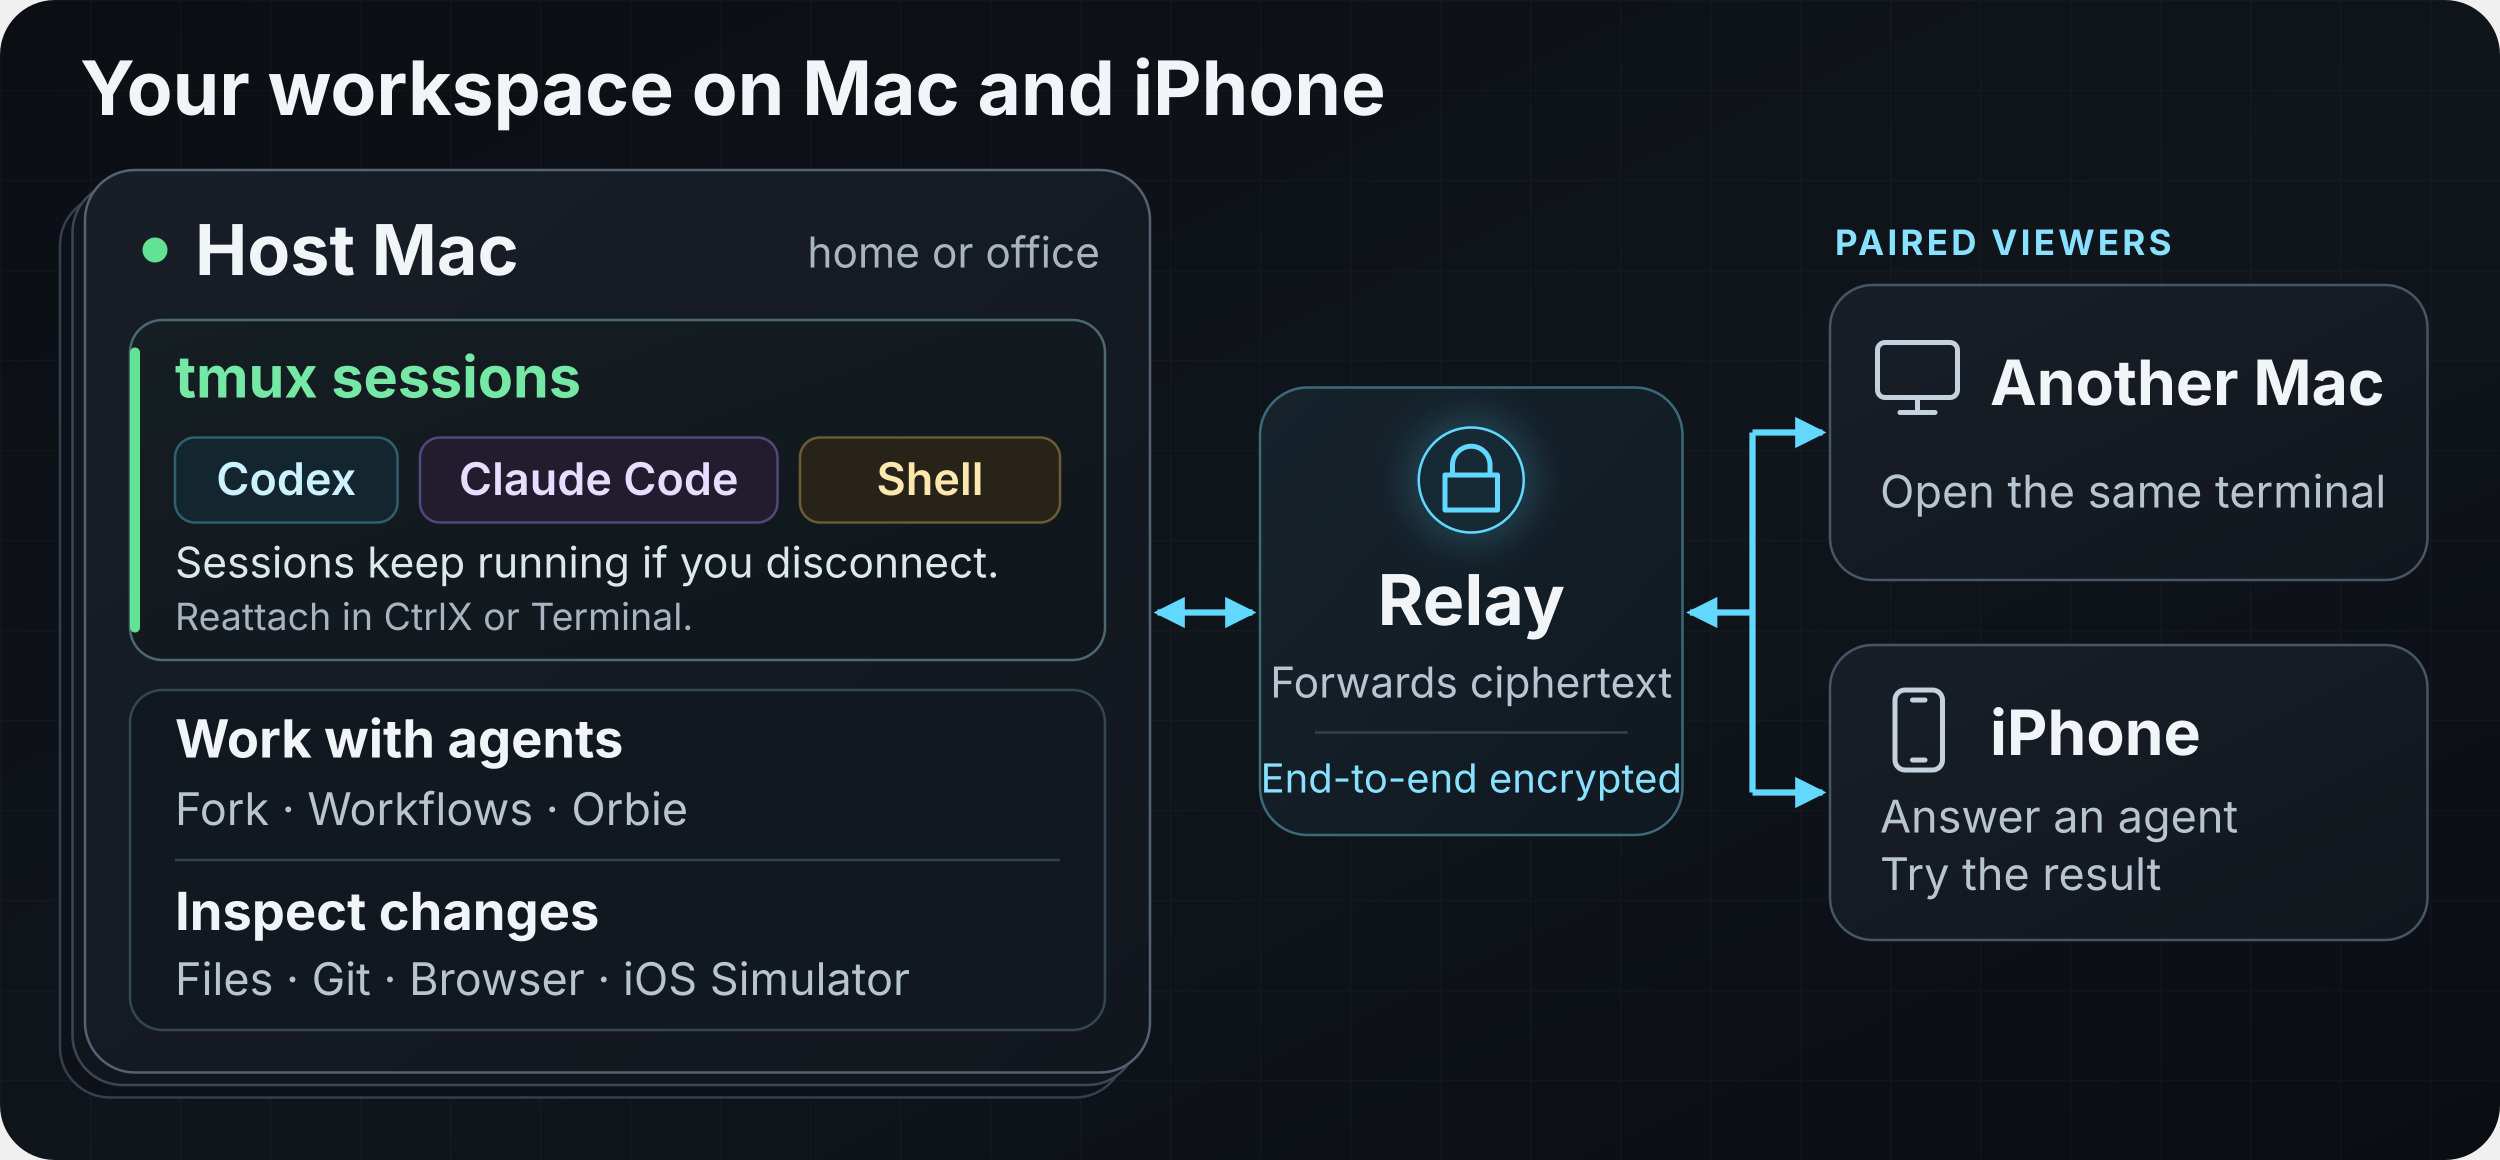
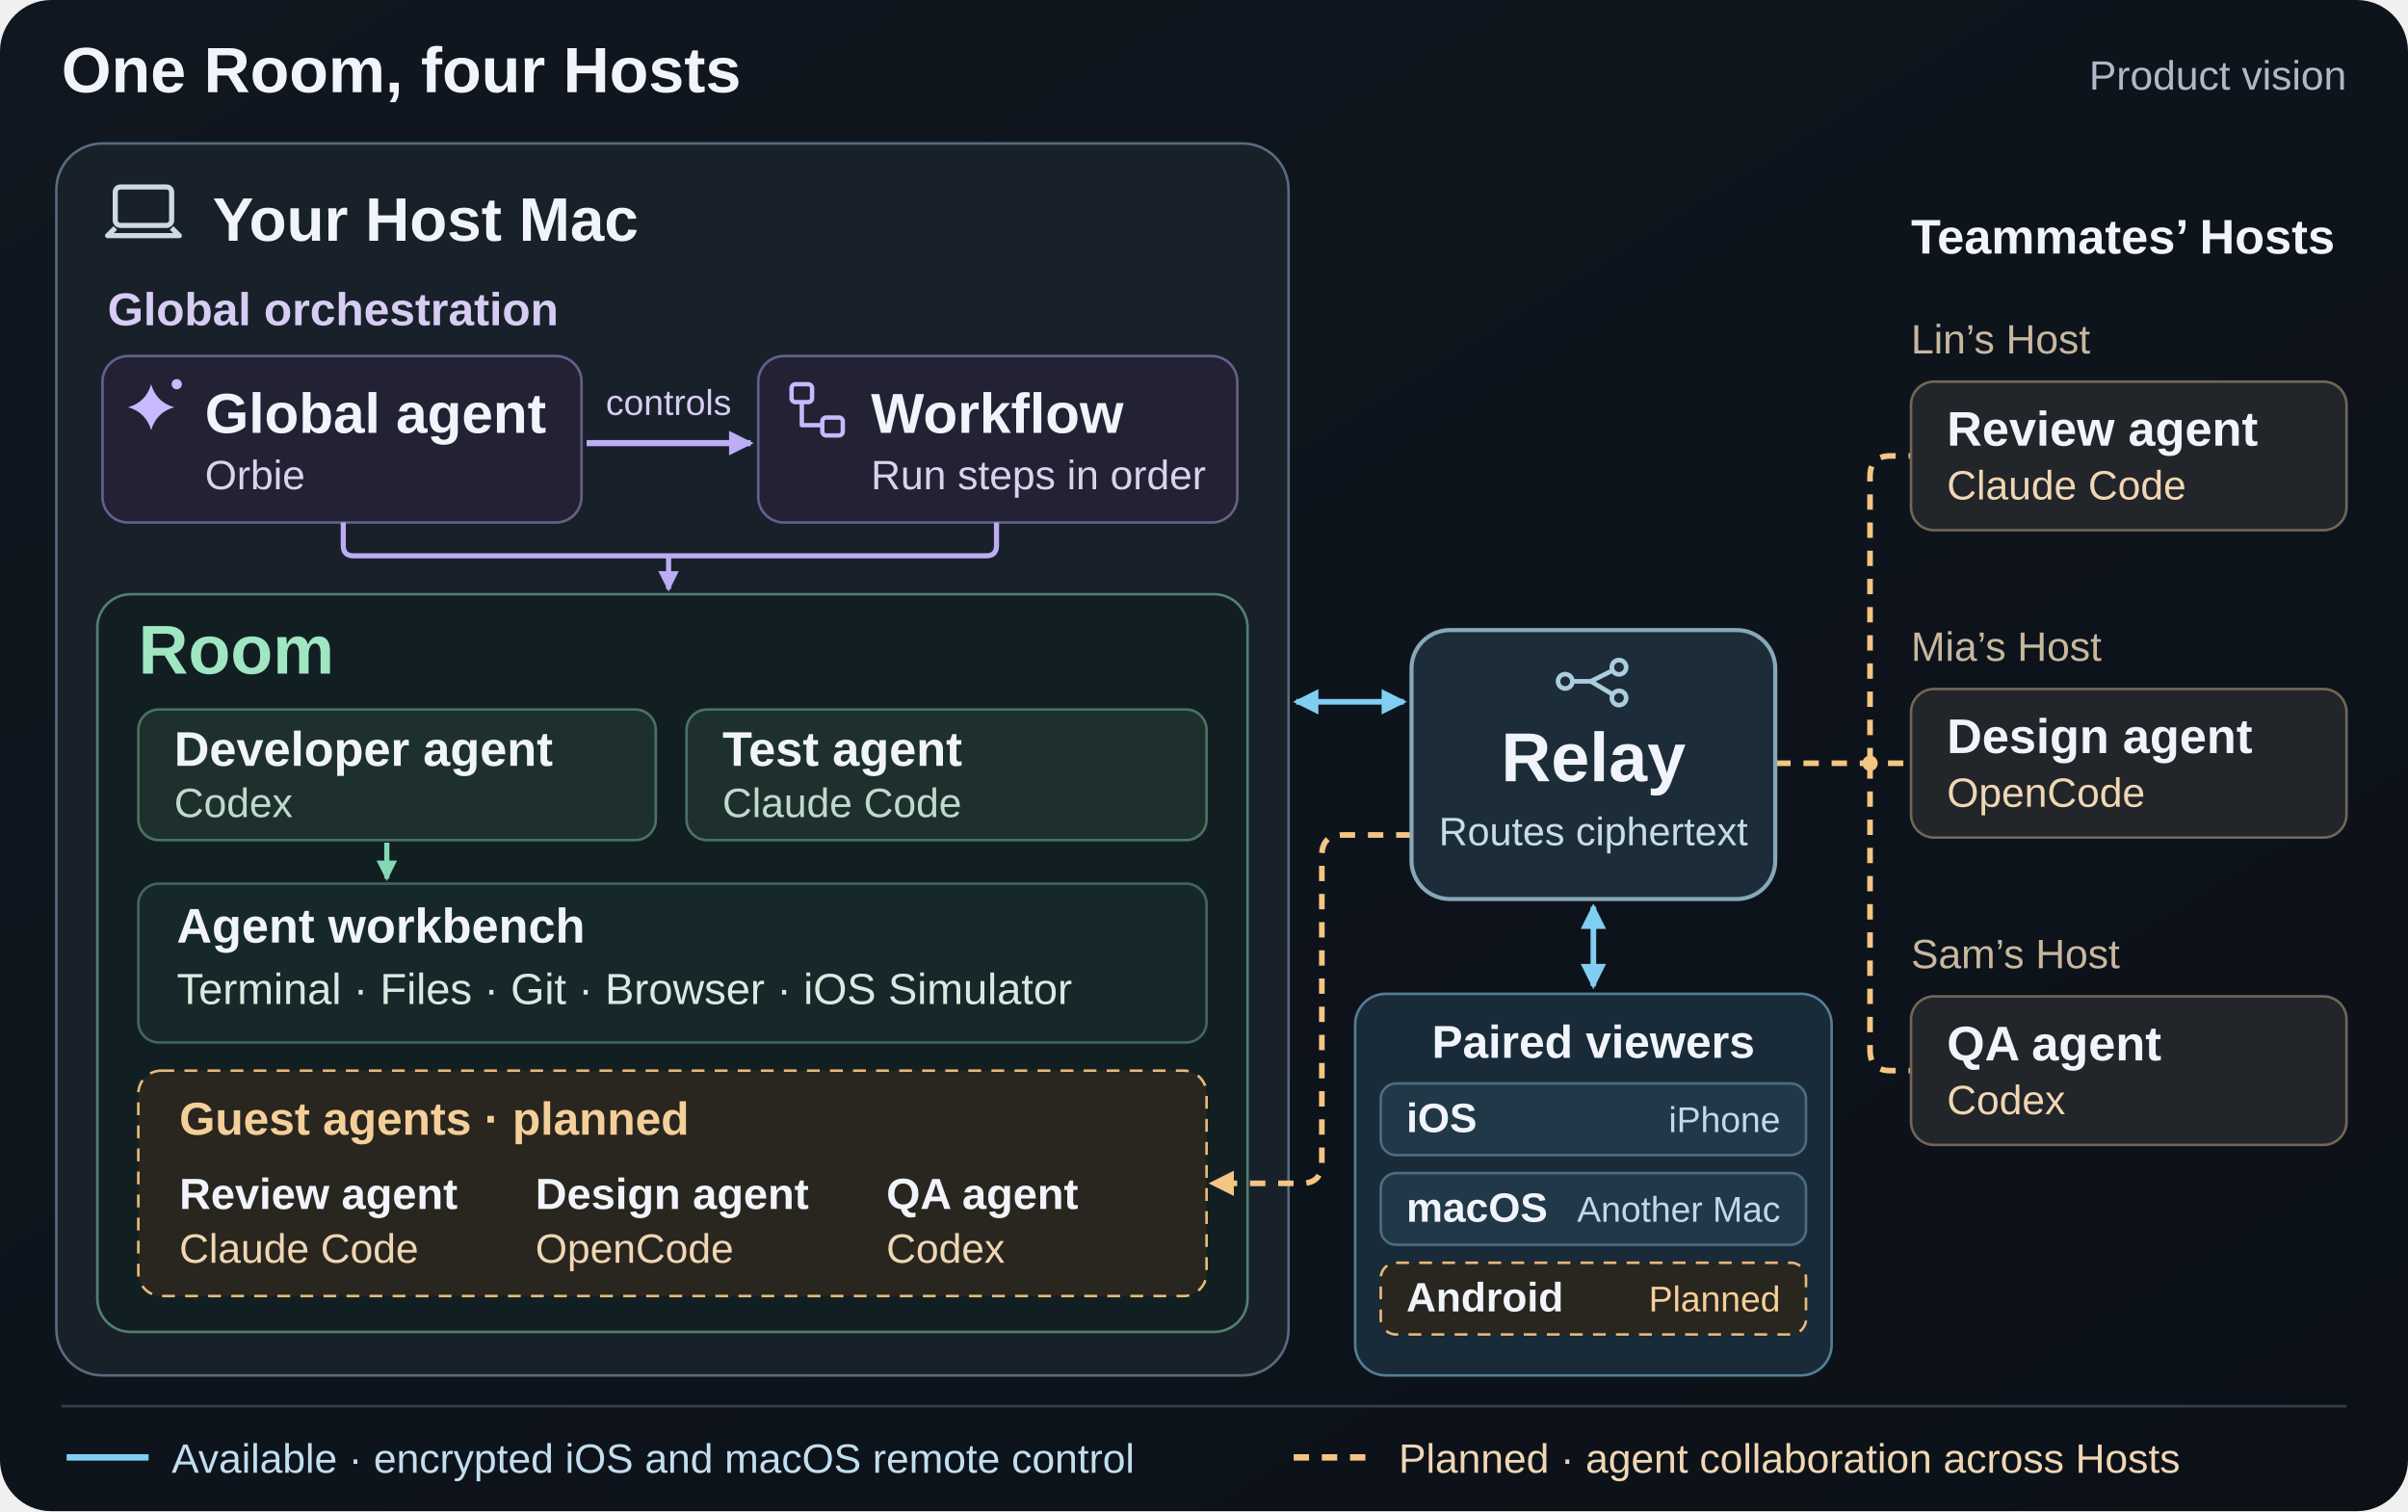
- <svg xmlns="http://www.w3.org/2000/svg" width="1000" height="464" viewBox="0 0 1000 464" role="img" aria-labelledby="title desc">
+ <svg xmlns="http://www.w3.org/2000/svg" width="940" height="590" viewBox="0 0 940 590" role="img" aria-labelledby="title desc">
  <defs>
-     <linearGradient id="canvas" x1="0" y1="0" x2="1" y2="1">
-       <stop offset="0" stop-color="#0B0E13" />
-       <stop offset="0.55" stop-color="#10151C" />
-       <stop offset="1" stop-color="#0A0D12" />
+     <linearGradient id="canvas" x2="1" y2="1">
+       <stop stop-color="#101720" />
+       <stop offset="1" stop-color="#0C1118" />
    </linearGradient>
-     <linearGradient id="hostPanel" x1="0" y1="0" x2="1" y2="1">
-       <stop offset="0" stop-color="#181E27" />
-       <stop offset="1" stop-color="#12171E" />
-     </linearGradient>
-     <linearGradient id="tmuxPanel" x1="0" y1="0" x2="1" y2="1">
-       <stop offset="0" stop-color="#151E23" />
-       <stop offset="1" stop-color="#10161B" />
-     </linearGradient>
-     <linearGradient id="relayPanel" x1="0" y1="0" x2="1" y2="1">
-       <stop offset="0" stop-color="#17232C" />
-       <stop offset="1" stop-color="#101820" />
-     </linearGradient>
-     <pattern id="grid" width="36" height="36" patternUnits="userSpaceOnUse">
-       <path d="M 36 0 L 0 0 0 36" fill="none" stroke="#FFFFFF" stroke-opacity="0.025" stroke-width="1" />
-     </pattern>
-     <filter id="softGlow" x="-40%" y="-40%" width="180%" height="180%">
-       <feGaussianBlur stdDeviation="8" result="blur" />
-       <feMerge>
-         <feMergeNode in="blur" />
-         <feMergeNode in="SourceGraphic" />
-       </feMerge>
-     </filter>
-     <marker id="arrow" viewBox="0 0 8 8" refX="7" refY="4" markerWidth="5" markerHeight="5" orient="auto-start-reverse">
-       <path d="M0 0 8 4 0 8Z" fill="#62D8FF" />
+     <marker id="local-tip" viewBox="0 0 8 8" refX="7" refY="4" markerWidth="4" markerHeight="4" orient="auto">
+       <path d="M0 0 8 4 0 8Z" fill="#BCADF4" />
+     </marker>
+     <marker id="workbench-tip" viewBox="0 0 8 8" refX="7" refY="4" markerWidth="4" markerHeight="4" orient="auto">
+       <path d="M0 0 8 4 0 8Z" fill="#84D8B3" />
+     </marker>
+     <marker id="guest-tip" viewBox="0 0 8 8" refX="7" refY="4" markerWidth="4.5" markerHeight="4.5" orient="auto">
+       <path d="M0 0 8 4 0 8Z" fill="#F4C583" />
+     </marker>
+     <marker id="viewer-tip" viewBox="0 0 8 8" refX="7" refY="4" markerWidth="4.5" markerHeight="4.5" orient="auto-start-reverse">
+       <path d="M0 0 8 4 0 8Z" fill="#80CFF3" />
    </marker>
  </defs>
-   <rect width="1000" height="464" rx="22" fill="url(#canvas)" />
-   <rect width="1000" height="464" rx="22" fill="url(#grid)" />
-   <g font-family="-apple-system, BlinkMacSystemFont, 'Segoe UI', sans-serif" fill="#F2F5F8">
-     <text x="32" y="46" font-size="30" font-weight="700">Your workspace on Mac and iPhone</text>
-     <rect x="24" y="78" width="426" height="361" rx="20" fill="#0E1218" stroke="#34404D" />
-     <rect x="29" y="73" width="426" height="361" rx="20" fill="#11161D" stroke="#3B4754" />
-     <rect x="34" y="68" width="426" height="361" rx="20" fill="url(#hostPanel)" stroke="#556271" />
-     <circle cx="62" cy="100" r="5" fill="#61E294" />
-     <text x="78" y="110" font-size="28" font-weight="700">Host Mac</text>
-     <text x="440" y="107" text-anchor="end" font-size="17" fill="#A8B4BF">home or office</text>
-     <rect x="52" y="128" width="390" height="136" rx="13" fill="url(#tmuxPanel)" stroke="#4C6870" />
-     <rect x="52" y="139" width="4" height="114" rx="2" fill="#61E294" />
-     <text x="70" y="159" font-size="23" font-weight="700" fill="#76E8A5">tmux sessions</text>
-     <rect x="70" y="175" width="89" height="34" rx="8" fill="#13252E" stroke="#315F70" />
-     <text x="114.5" y="198" text-anchor="middle" font-size="18" font-weight="600" fill="#CDF2FF">Codex</text>
-     <rect x="168" y="175" width="143" height="34" rx="8" fill="#211D2F" stroke="#54477C" />
-     <text x="239.5" y="198" text-anchor="middle" font-size="18" font-weight="600" fill="#E6DDFF">Claude Code</text>
-     <rect x="320" y="175" width="104" height="34" rx="8" fill="#272318" stroke="#6D5B31" />
-     <text x="372" y="198" text-anchor="middle" font-size="18" font-weight="600" fill="#FCE7AE">Shell</text>
-     <text x="70" y="231" font-size="17" fill="#DDE8EE">Sessions keep running if you disconnect.</text>
-     <text x="70" y="252" font-size="15" fill="#A8B4BF">Reattach in CtrlX or Terminal.</text>
-     <rect x="52" y="276" width="390" height="136" rx="13" fill="#111820" stroke="#344651" />
-     <text x="70" y="303" font-size="21" font-weight="650">Work with agents</text>
-     <text x="70" y="330" font-size="18" fill="#B8C5D0">Fork · Workflows · Orbie</text>
-     <path d="M70 344H424" stroke="#32424E" />
-     <text x="70" y="372" font-size="21" font-weight="650">Inspect changes</text>
-     <text x="70" y="398" font-size="18" fill="#B8C5D0">Files · Git · Browser · iOS Simulator</text>
-   </g>
-   <g transform="translate(0 24)" font-family="-apple-system, BlinkMacSystemFont, 'Segoe UI', sans-serif" fill="#F2F5F8">
-     <g fill="none" stroke="#62D8FF" stroke-width="2.5">
-       <path d="M463 221H501" marker-start="url(#arrow)" marker-end="url(#arrow)" />
-       <path d="M676 221H701" marker-start="url(#arrow)" />
-       <path d="M701 149V293" />
-       <path d="M701 149H729" marker-end="url(#arrow)" />
-       <path d="M701 293H729" marker-end="url(#arrow)" />
-     </g>
-     <rect x="504" y="131" width="169" height="179" rx="19" fill="url(#relayPanel)" stroke="#3B6A7B" />
-     <circle cx="588.5" cy="168" r="21" fill="#132B35" stroke="#62D8FF" filter="url(#softGlow)" />
-     <path d="M581 166V162a7.5 7.5 0 0 1 15 0v4 M578 166h21v14h-21z" fill="none" stroke="#62D8FF" stroke-width="2" stroke-linejoin="round" />
-     <text x="588.5" y="226" text-anchor="middle" font-size="28" font-weight="700">Relay</text>
-     <text x="588.5" y="255" text-anchor="middle" font-size="17" fill="#B8C5D0">Forwards ciphertext</text>
-     <path d="M526 269H651" stroke="#32424E" />
-     <text x="588.5" y="293" text-anchor="middle" font-size="16" fill="#88E2FF">End-to-end encrypted</text>
-     <text x="734" y="78" font-size="14" font-weight="650" letter-spacing="1.3" fill="#88E2FF">PAIRED VIEWERS</text>
-     <rect x="732" y="90" width="239" height="118" rx="17" fill="url(#hostPanel)" stroke="#475665" />
-     <g fill="none" stroke="#C5D2DD" stroke-width="2" stroke-linecap="round">
-       <rect x="751" y="113" width="32" height="22" rx="3" />
-       <path d="M767 135v6m-7 0h14" />
-     </g>
-     <text x="796" y="138" font-size="25" font-weight="700">Another Mac</text>
-     <text x="752" y="179" font-size="18" fill="#B8C5D0">Open the same terminal</text>
-     <rect x="732" y="234" width="239" height="118" rx="17" fill="url(#hostPanel)" stroke="#475665" />
-     <g fill="none" stroke="#C5D2DD" stroke-width="2" stroke-linecap="round">
-       <rect x="758" y="252" width="19" height="32" rx="4" />
-       <path d="M765 256h5m-5 24h5" />
-     </g>
-     <text x="796" y="278" font-size="25" font-weight="700">iPhone</text>
-     <text x="752" y="309" font-size="18" fill="#B8C5D0">Answer an agent</text>
-     <text x="752" y="332" font-size="18" fill="#B8C5D0">Try the result</text>
+   <rect width="940" height="590" rx="20" fill="url(#canvas)" />
+   <g font-family="-apple-system, BlinkMacSystemFont, 'Segoe UI', Arial, 'PingFang SC', sans-serif" fill="#F1F4FA">
+     <switch transform="translate(24 36)" font-size="25" font-weight="650">
+       <text systemLanguage="zh">一个 Room，四台 Host</text>
+       <text>One Room, four Hosts</text>
+     </switch>
+     <switch transform="translate(916 35)" text-anchor="end" font-size="16" fill="#ADB9C9">
+       <text systemLanguage="zh">产品目标形态</text>
+       <text>Product vision</text>
+     </switch>
+     <g id="your-host">
+       <rect x="22" y="56" width="481" height="481" rx="18" fill="#18212A" stroke="#586B7E" />
+       <g transform="translate(43 73)" fill="none" stroke="#CDD9E4" stroke-width="2" stroke-linejoin="round">
+         <rect x="2" y="0" width="22" height="15" rx="2" />
+         <path d="M2 16l-3 3h28l-3-3" />
+       </g>
+       <switch transform="translate(83 94)" font-size="24" font-weight="650">
+         <text systemLanguage="zh">你的 Host Mac</text>
+         <text>Your Host Mac</text>
+       </switch>
+       <g id="orchestration">
+         <switch transform="translate(42 127)" font-size="18" font-weight="600" fill="#D7CCF3">
+           <text systemLanguage="zh">全局编排</text>
+           <text>Global orchestration</text>
+         </switch>
+         <g fill="#232234" stroke="#675F89">
+           <rect x="40" y="139" width="187" height="65" rx="10" />
+           <rect x="296" y="139" width="187" height="65" rx="10" />
+         </g>
+         <g transform="translate(59 159)" fill="#C9B9FF">
+           <path d="M0-9Q2-2 9 0Q2 2 0 9Q-2 2-9 0Q-2-2 0-9Z" />
+           <circle cx="10" cy="-9" r="2" />
+         </g>
+         <g transform="translate(309 150)" fill="#232234" stroke="#C9B9FF" stroke-width="1.7" stroke-linejoin="round">
+           <path d="M4 6v10h11" />
+           <rect width="8" height="7" rx="1.5" />
+           <rect x="12" y="13" width="8" height="7" rx="1.5" />
+         </g>
+         <g font-size="22" font-weight="650">
+           <switch transform="translate(80 169)">
+             <text systemLanguage="zh">全局 Agent</text>
+             <text>Global agent</text>
+           </switch>
+           <text x="340" y="169">Workflow</text>
+         </g>
+         <g font-size="16" fill="#DBD2EB">
+           <text x="80" y="191">Orbie</text>
+           <switch transform="translate(340 191)">
+             <text systemLanguage="zh">按预设步骤交接</text>
+             <text>Run steps in order</text>
+           </switch>
+         </g>
+         <g id="orbie-controls-workflow">
+           <switch transform="translate(261 162)" text-anchor="middle" font-size="14" fill="#D7CCF3">
+             <text systemLanguage="zh">控制</text>
+             <text>controls</text>
+           </switch>
+           <path d="M229 173H293" fill="none" stroke="#BCADF4" stroke-width="2.4" marker-end="url(#local-tip)" />
+         </g>
+         <g fill="none" stroke="#BCADF4" stroke-width="2">
+           <path d="M134 204v9q0 4 4 4h247q4 0 4-4v-9" />
+           <path d="M261 217v13" marker-end="url(#local-tip)" />
+         </g>
+       </g>
+       <g id="room">
+         <rect x="38" y="232" width="449" height="288" rx="13" fill="#121F22" stroke="#527F71" />
+         <text x="54" y="263" font-size="27" font-weight="700" fill="#A0E6C2">Room</text>
+         <g id="developer-agent" transform="translate(54 277)">
+           <rect width="202" height="51" rx="8" fill="#1E302E" stroke="#4B7263" />
+           <switch transform="translate(14 22)" font-size="19" font-weight="650">
+             <text systemLanguage="zh">开发 Agent</text>
+             <text>Developer agent</text>
+           </switch>
+           <text x="14" y="42" font-size="16" fill="#C1D9CC">Codex</text>
+         </g>
+         <g id="test-agent" transform="translate(268 277)">
+           <rect width="203" height="51" rx="8" fill="#1E302E" stroke="#4B7263" />
+           <switch transform="translate(14 22)" font-size="19" font-weight="650">
+             <text systemLanguage="zh">测试 Agent</text>
+             <text>Test agent</text>
+           </switch>
+           <text x="14" y="42" font-size="16" fill="#C1D9CC">Claude Code</text>
+         </g>
+         <path d="M151 329v14" stroke="#84D8B3" stroke-width="2" marker-end="url(#workbench-tip)" />
+         <g id="agent-workbench">
+           <rect x="54" y="345" width="417" height="62" rx="8" fill="#17282A" stroke="#42665E" />
+           <switch transform="translate(69 368)" font-size="19" font-weight="650">
+             <text systemLanguage="zh">Agent 工作台</text>
+             <text>Agent workbench</text>
+           </switch>
+           <text x="69" y="392" font-size="17" fill="#D9EAE2">Terminal · Files · Git · Browser · iOS Simulator</text>
+         </g>
+         <g id="guest-agents">
+           <rect x="54" y="418" width="417" height="88" rx="9" fill="#29261F" stroke="#E7B978" stroke-dasharray="5 4" />
+           <switch transform="translate(70 443)" font-size="18" font-weight="650" fill="#F5CF99">
+             <text systemLanguage="zh">受邀 Agent · 规划中</text>
+             <text>Guest agents · planned</text>
+           </switch>
+           <g transform="translate(70 472)">
+             <switch font-size="17" font-weight="650">
+               <text systemLanguage="zh">评审 Agent</text>
+               <text>Review agent</text>
+             </switch>
+             <text y="21" font-size="16" fill="#F0D6B3">Claude Code</text>
+           </g>
+           <g transform="translate(209 472)">
+             <switch font-size="17" font-weight="650">
+               <text systemLanguage="zh">设计 Agent</text>
+               <text>Design agent</text>
+             </switch>
+             <text y="21" font-size="16" fill="#F0D6B3">OpenCode</text>
+           </g>
+           <g transform="translate(346 472)">
+             <switch font-size="17" font-weight="650">
+               <text systemLanguage="zh">验收 Agent</text>
+               <text>QA agent</text>
+             </switch>
+             <text y="21" font-size="16" fill="#F0D6B3">Codex</text>
+           </g>
+         </g>
+       </g>
+     </g>
+     <g id="collaboration-links" fill="none" stroke="#F4C583" stroke-width="2.2" stroke-dasharray="6 5" stroke-linejoin="round">
+       <path d="M551 326h-27q-8 0-8 8v120q0 8-8 8h-35" marker-end="url(#guest-tip)" />
+       <path d="M693 298h53" />
+       <path d="M730 298V186q0-8 8-8h8" />
+       <path d="M730 298v112q0 8 8 8h8" />
+     </g>
+     <g id="viewer-links" fill="none" stroke="#80CFF3" stroke-width="2.2" marker-start="url(#viewer-tip)" marker-end="url(#viewer-tip)">
+       <path d="M506 274h42" />
+       <path d="M622 354v31" />
+     </g>
+     <g id="relay">
+       <rect x="551" y="246" width="142" height="105" rx="15" fill="#1C2D39" stroke="#88A7B9" stroke-width="1.6" />
+       <g transform="translate(621 266)" fill="#1C2D39" stroke="#ACCDE0" stroke-width="1.8">
+         <path d="M-10 0h10l10-5M0 0l10 6" />
+         <circle cx="-10" cy="0" r="2.8" />
+         <circle cx="11" cy="-5.5" r="2.8" />
+         <circle cx="11" cy="6.5" r="2.8" />
+       </g>
+       <text x="622" y="305" text-anchor="middle" font-size="27" font-weight="650">Relay</text>
+       <switch transform="translate(622 330)" text-anchor="middle" font-size="15.5" fill="#C7DCE8">
+         <text systemLanguage="zh">转发密文</text>
+         <text>Routes ciphertext</text>
+       </switch>
+     </g>
+     <g id="teammate-hosts">
+       <switch transform="translate(746 99)" font-size="19" font-weight="650">
+         <text systemLanguage="zh">同事的 Host</text>
+         <text>Teammates’ Hosts</text>
+       </switch>
+       <g id="lin-host" transform="translate(746 143)">
+         <switch transform="translate(0 -5)" font-size="16" fill="#C8B79E">
+           <text systemLanguage="zh">Lin 的 Host</text>
+           <text>Lin’s Host</text>
+         </switch>
+         <rect y="6" width="170" height="58" rx="9" fill="#222529" stroke="#716757" />
+         <switch transform="translate(14 31)" font-size="19" font-weight="650">
+           <text systemLanguage="zh">评审 Agent</text>
+           <text>Review agent</text>
+         </switch>
+         <text x="14" y="52" font-size="16" fill="#F0D6B3">Claude Code</text>
+       </g>
+       <g id="mia-host" transform="translate(746 263)">
+         <switch transform="translate(0 -5)" font-size="16" fill="#C8B79E">
+           <text systemLanguage="zh">Mia 的 Host</text>
+           <text>Mia’s Host</text>
+         </switch>
+         <rect y="6" width="170" height="58" rx="9" fill="#222529" stroke="#716757" />
+         <switch transform="translate(14 31)" font-size="19" font-weight="650">
+           <text systemLanguage="zh">设计 Agent</text>
+           <text>Design agent</text>
+         </switch>
+         <text x="14" y="52" font-size="16" fill="#F0D6B3">OpenCode</text>
+       </g>
+       <g id="sam-host" transform="translate(746 383)">
+         <switch transform="translate(0 -5)" font-size="16" fill="#C8B79E">
+           <text systemLanguage="zh">Sam 的 Host</text>
+           <text>Sam’s Host</text>
+         </switch>
+         <rect y="6" width="170" height="58" rx="9" fill="#222529" stroke="#716757" />
+         <switch transform="translate(14 31)" font-size="19" font-weight="650">
+           <text systemLanguage="zh">验收 Agent</text>
+           <text>QA agent</text>
+         </switch>
+         <text x="14" y="52" font-size="16" fill="#F0D6B3">Codex</text>
+       </g>
+     </g>
+     <circle cx="730" cy="298" r="3" fill="#F4C583" />
+     <g id="paired-viewer">
+       <rect x="529" y="388" width="186" height="149" rx="12" fill="#192A38" stroke="#557D96" />
+       <switch transform="translate(622 413)" text-anchor="middle" font-size="18" font-weight="650">
+         <text systemLanguage="zh">已配对的 Viewer</text>
+         <text>Paired viewers</text>
+       </switch>
+       <g id="viewer-ios" transform="translate(539 423)">
+         <rect width="166" height="28" rx="6" fill="#213848" stroke="#4C6C82" />
+         <text x="10" y="19" font-size="16" font-weight="650">iOS</text>
+         <text x="156" y="19" text-anchor="end" font-size="14" fill="#C0D9E8">iPhone</text>
+       </g>
+       <g id="viewer-macos" transform="translate(539 458)">
+         <rect width="166" height="28" rx="6" fill="#213848" stroke="#4C6C82" />
+         <text x="10" y="19" font-size="16" font-weight="650">macOS</text>
+         <switch transform="translate(156 19)" text-anchor="end" font-size="14" fill="#C0D9E8">
+           <text systemLanguage="zh">另一台 Mac</text>
+           <text>Another Mac</text>
+         </switch>
+       </g>
+       <g id="viewer-android" transform="translate(539 493)">
+         <rect width="166" height="28" rx="6" fill="#29261F" stroke="#E7B978" stroke-dasharray="5 4" />
+         <text x="10" y="19" font-size="16" font-weight="650">Android</text>
+         <switch transform="translate(156 19)" text-anchor="end" font-size="14" fill="#F5CF99">
+           <text systemLanguage="zh">规划中</text>
+           <text>Planned</text>
+         </switch>
+       </g>
+     </g>
+     <path d="M24 549H916" stroke="#35404C" />
+     <g id="connection-key" font-size="16">
+       <path d="M26 569h32" stroke="#80CFF3" stroke-width="2.5" />
+       <switch transform="translate(67 575)" fill="#C2DEEF">
+         <text systemLanguage="zh">已支持 · iOS 和 macOS 加密远程控制</text>
+         <text>Available · encrypted iOS and macOS remote control</text>
+       </switch>
+       <path d="M505 569h32" stroke="#F4C583" stroke-width="2.5" stroke-dasharray="6 5" />
+       <switch transform="translate(546 575)" fill="#F0D6B3">
+         <text systemLanguage="zh">规划中 · 跨 Host 的 Agent 协作</text>
+         <text>Planned · agent collaboration across Hosts</text>
+       </switch>
+     </g>
  </g>
</svg>
